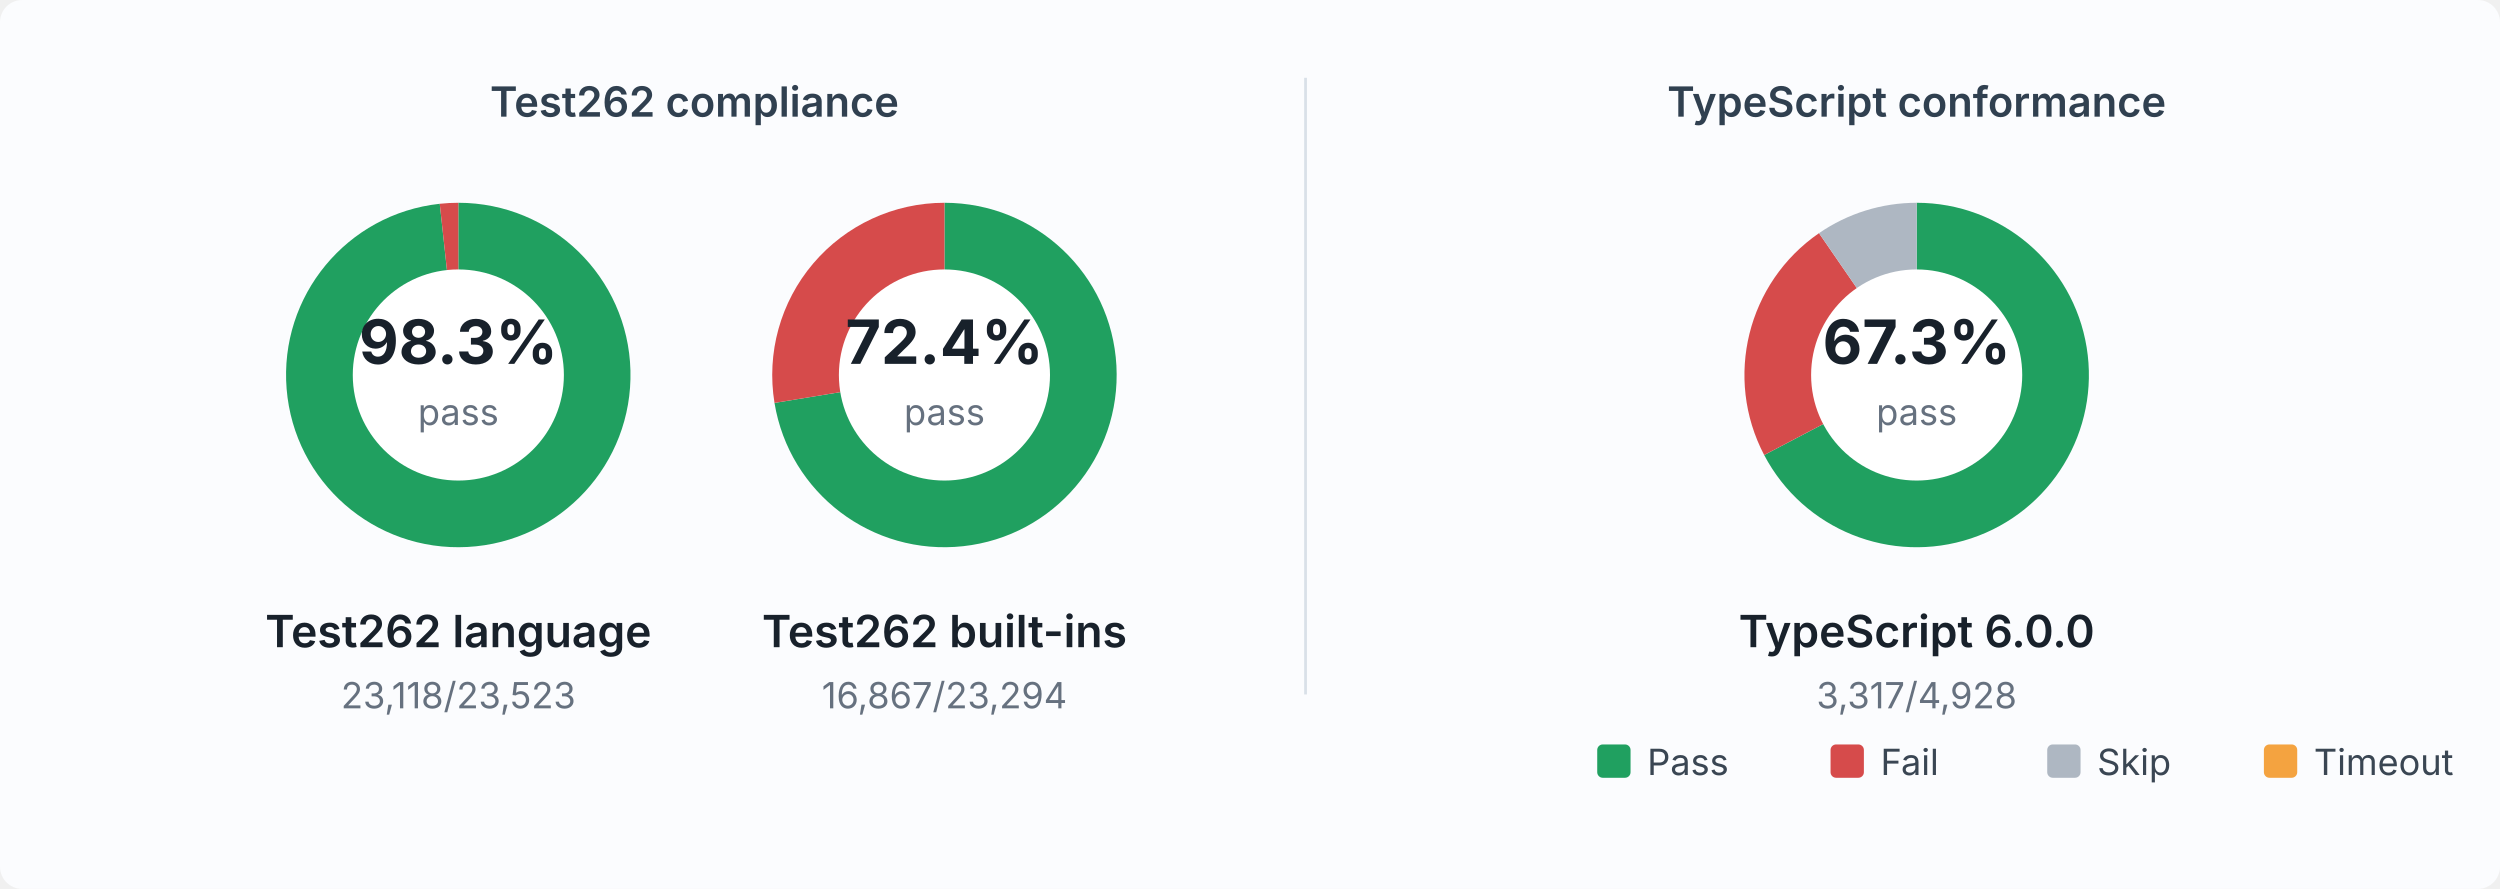
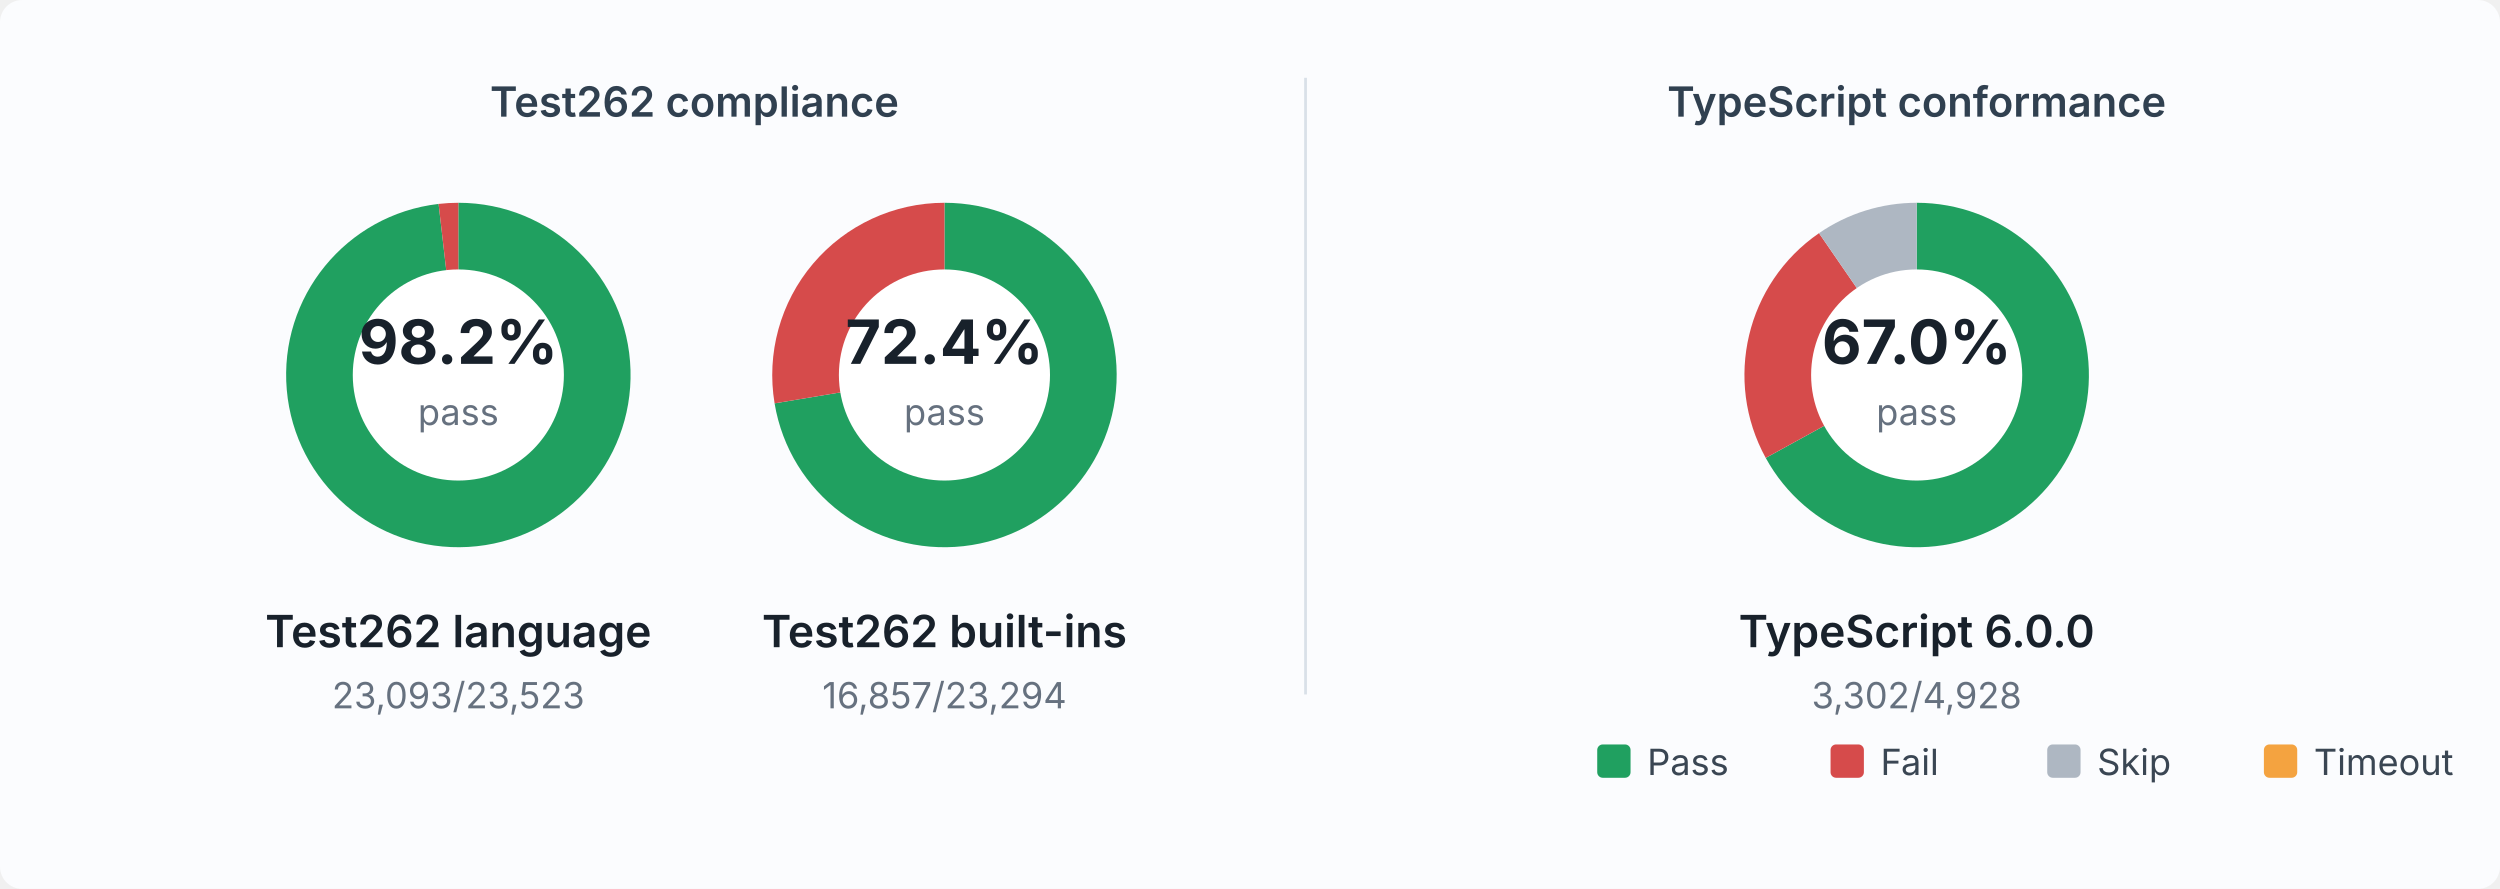
<svg xmlns="http://www.w3.org/2000/svg" width="900" height="320" viewBox="0 0 900 320" role="img" aria-labelledby="title desc">
  <style>
    .bg { fill: #fbfcfe; }
    .group { font: 600 15px system-ui, -apple-system, BlinkMacSystemFont, "Segoe UI", sans-serif; fill: #304050; }
    .title { font: 600 16px system-ui, -apple-system, BlinkMacSystemFont, "Segoe UI", sans-serif; fill: #18212b; }
    .percent { font: 700 22px system-ui, -apple-system, BlinkMacSystemFont, "Segoe UI", sans-serif; fill: #18212b; }
    .caption { font: 13px system-ui, -apple-system, BlinkMacSystemFont, "Segoe UI", sans-serif; fill: #66717f; }
    .legend { font: 13px system-ui, -apple-system, BlinkMacSystemFont, "Segoe UI", sans-serif; fill: #3a4653; }
  </style>
  <rect class="bg" x="0" y="0" width="900" height="320" rx="8" />
  <text x="250" y="42" text-anchor="middle" class="group">Test262 compliance</text>
  <text x="690" y="42" text-anchor="middle" class="group">TypeScript conformance</text>
  <line x1="470" y1="28" x2="470" y2="250" stroke="#d9e0e8" stroke-width="1" />
  <g aria-label="Test262 language">
-     <path d="M 165.00 135.00 L 158.31 73.36 A 62.00 62.00 0 1 0 165.00 73.00 Z" fill="#20a060" />
-     <path d="M 165.00 135.00 L 165.00 73.00 A 62.00 62.00 0 0 0 158.31 73.36 Z" fill="#d64b4b" />
+     <path d="M 165.00 135.00 L 157.89 73.41 A 62.00 62.00 0 1 0 165.00 73.00 Z" fill="#20a060" />
+     <path d="M 165.00 135.00 L 165.00 73.00 A 62.00 62.00 0 0 0 157.89 73.41 Z" fill="#d64b4b" />
    <circle cx="165" cy="135" r="38" fill="#ffffff" />
-     <text x="165" y="131" text-anchor="middle" class="percent">98.3%</text>
+     <text x="165" y="131" text-anchor="middle" class="percent">98.2%</text>
    <text x="165" y="153" text-anchor="middle" class="caption">pass</text>
    <text x="165" y="233" text-anchor="middle" class="title">Test262 language</text>
-     <text x="165" y="255" text-anchor="middle" class="caption">23,118/23,523</text>
+     <text x="165" y="255" text-anchor="middle" class="caption">23,093/23,523</text>
  </g>
  <g aria-label="Test262 built-ins">
-     <path d="M 340.00 135.00 L 278.82 145.05 A 62.00 62.00 0 1 0 340.00 73.00 Z" fill="#20a060" />
-     <path d="M 340.00 135.00 L 340.00 73.00 A 62.00 62.00 0 0 0 278.82 145.05 Z" fill="#d64b4b" />
+     <path d="M 340.00 135.00 L 278.85 145.21 A 62.00 62.00 0 1 0 340.00 73.00 Z" fill="#20a060" />
+     <path d="M 340.00 135.00 L 340.00 73.00 A 62.00 62.00 0 0 0 278.85 145.21 Z" fill="#d64b4b" />
    <circle cx="340" cy="135" r="38" fill="#ffffff" />
    <text x="340" y="131" text-anchor="middle" class="percent">72.4%</text>
    <text x="340" y="153" text-anchor="middle" class="caption">pass</text>
    <text x="340" y="233" text-anchor="middle" class="title">Test262 built-ins</text>
-     <text x="340" y="255" text-anchor="middle" class="caption">16,867/23,294</text>
+     <text x="340" y="255" text-anchor="middle" class="caption">16,857/23,294</text>
  </g>
  <g aria-label="TypeScript 6.0.0">
-     <path d="M 690.00 135.00 L 635.10 163.81 A 62.00 62.00 0 1 0 690.00 73.00 Z" fill="#20a060" />
-     <path d="M 690.00 135.00 L 654.84 83.94 A 62.00 62.00 0 0 0 635.10 163.81 Z" fill="#d64b4b" />
+     <path d="M 690.00 135.00 L 635.66 164.85 A 62.00 62.00 0 1 0 690.00 73.00 Z" fill="#20a060" />
+     <path d="M 690.00 135.00 L 654.84 83.94 A 62.00 62.00 0 0 0 635.66 164.85 Z" fill="#d64b4b" />
    <path d="M 690.00 135.00 L 690.00 73.00 A 62.00 62.00 0 0 0 654.84 83.94 Z" fill="#aeb7c2" />
    <circle cx="690" cy="135" r="38" fill="#ffffff" />
-     <text x="690" y="131" text-anchor="middle" class="percent">67.3%</text>
+     <text x="690" y="131" text-anchor="middle" class="percent">67.0%</text>
    <text x="690" y="153" text-anchor="middle" class="caption">pass</text>
    <text x="690" y="233" text-anchor="middle" class="title">TypeScript 6.0.0</text>
-     <text x="690" y="255" text-anchor="middle" class="caption">3,317/4,928</text>
+     <text x="690" y="255" text-anchor="middle" class="caption">3,302/4,928</text>
  </g>
  <g transform="translate(575 278)">
    <rect x="0" y="-10" width="12" height="12" fill="#20a060" rx="2" />
    <text x="18" y="1" class="legend">Pass</text>
    <rect x="84" y="-10" width="12" height="12" fill="#d64b4b" rx="2" />
    <text x="102" y="1" class="legend">Fail</text>
    <rect x="162" y="-10" width="12" height="12" fill="#aeb7c2" rx="2" />
    <text x="180" y="1" class="legend">Skip</text>
    <rect x="240" y="-10" width="12" height="12" fill="#f4a340" rx="2" />
    <text x="258" y="1" class="legend">Timeout</text>
  </g>
</svg>
